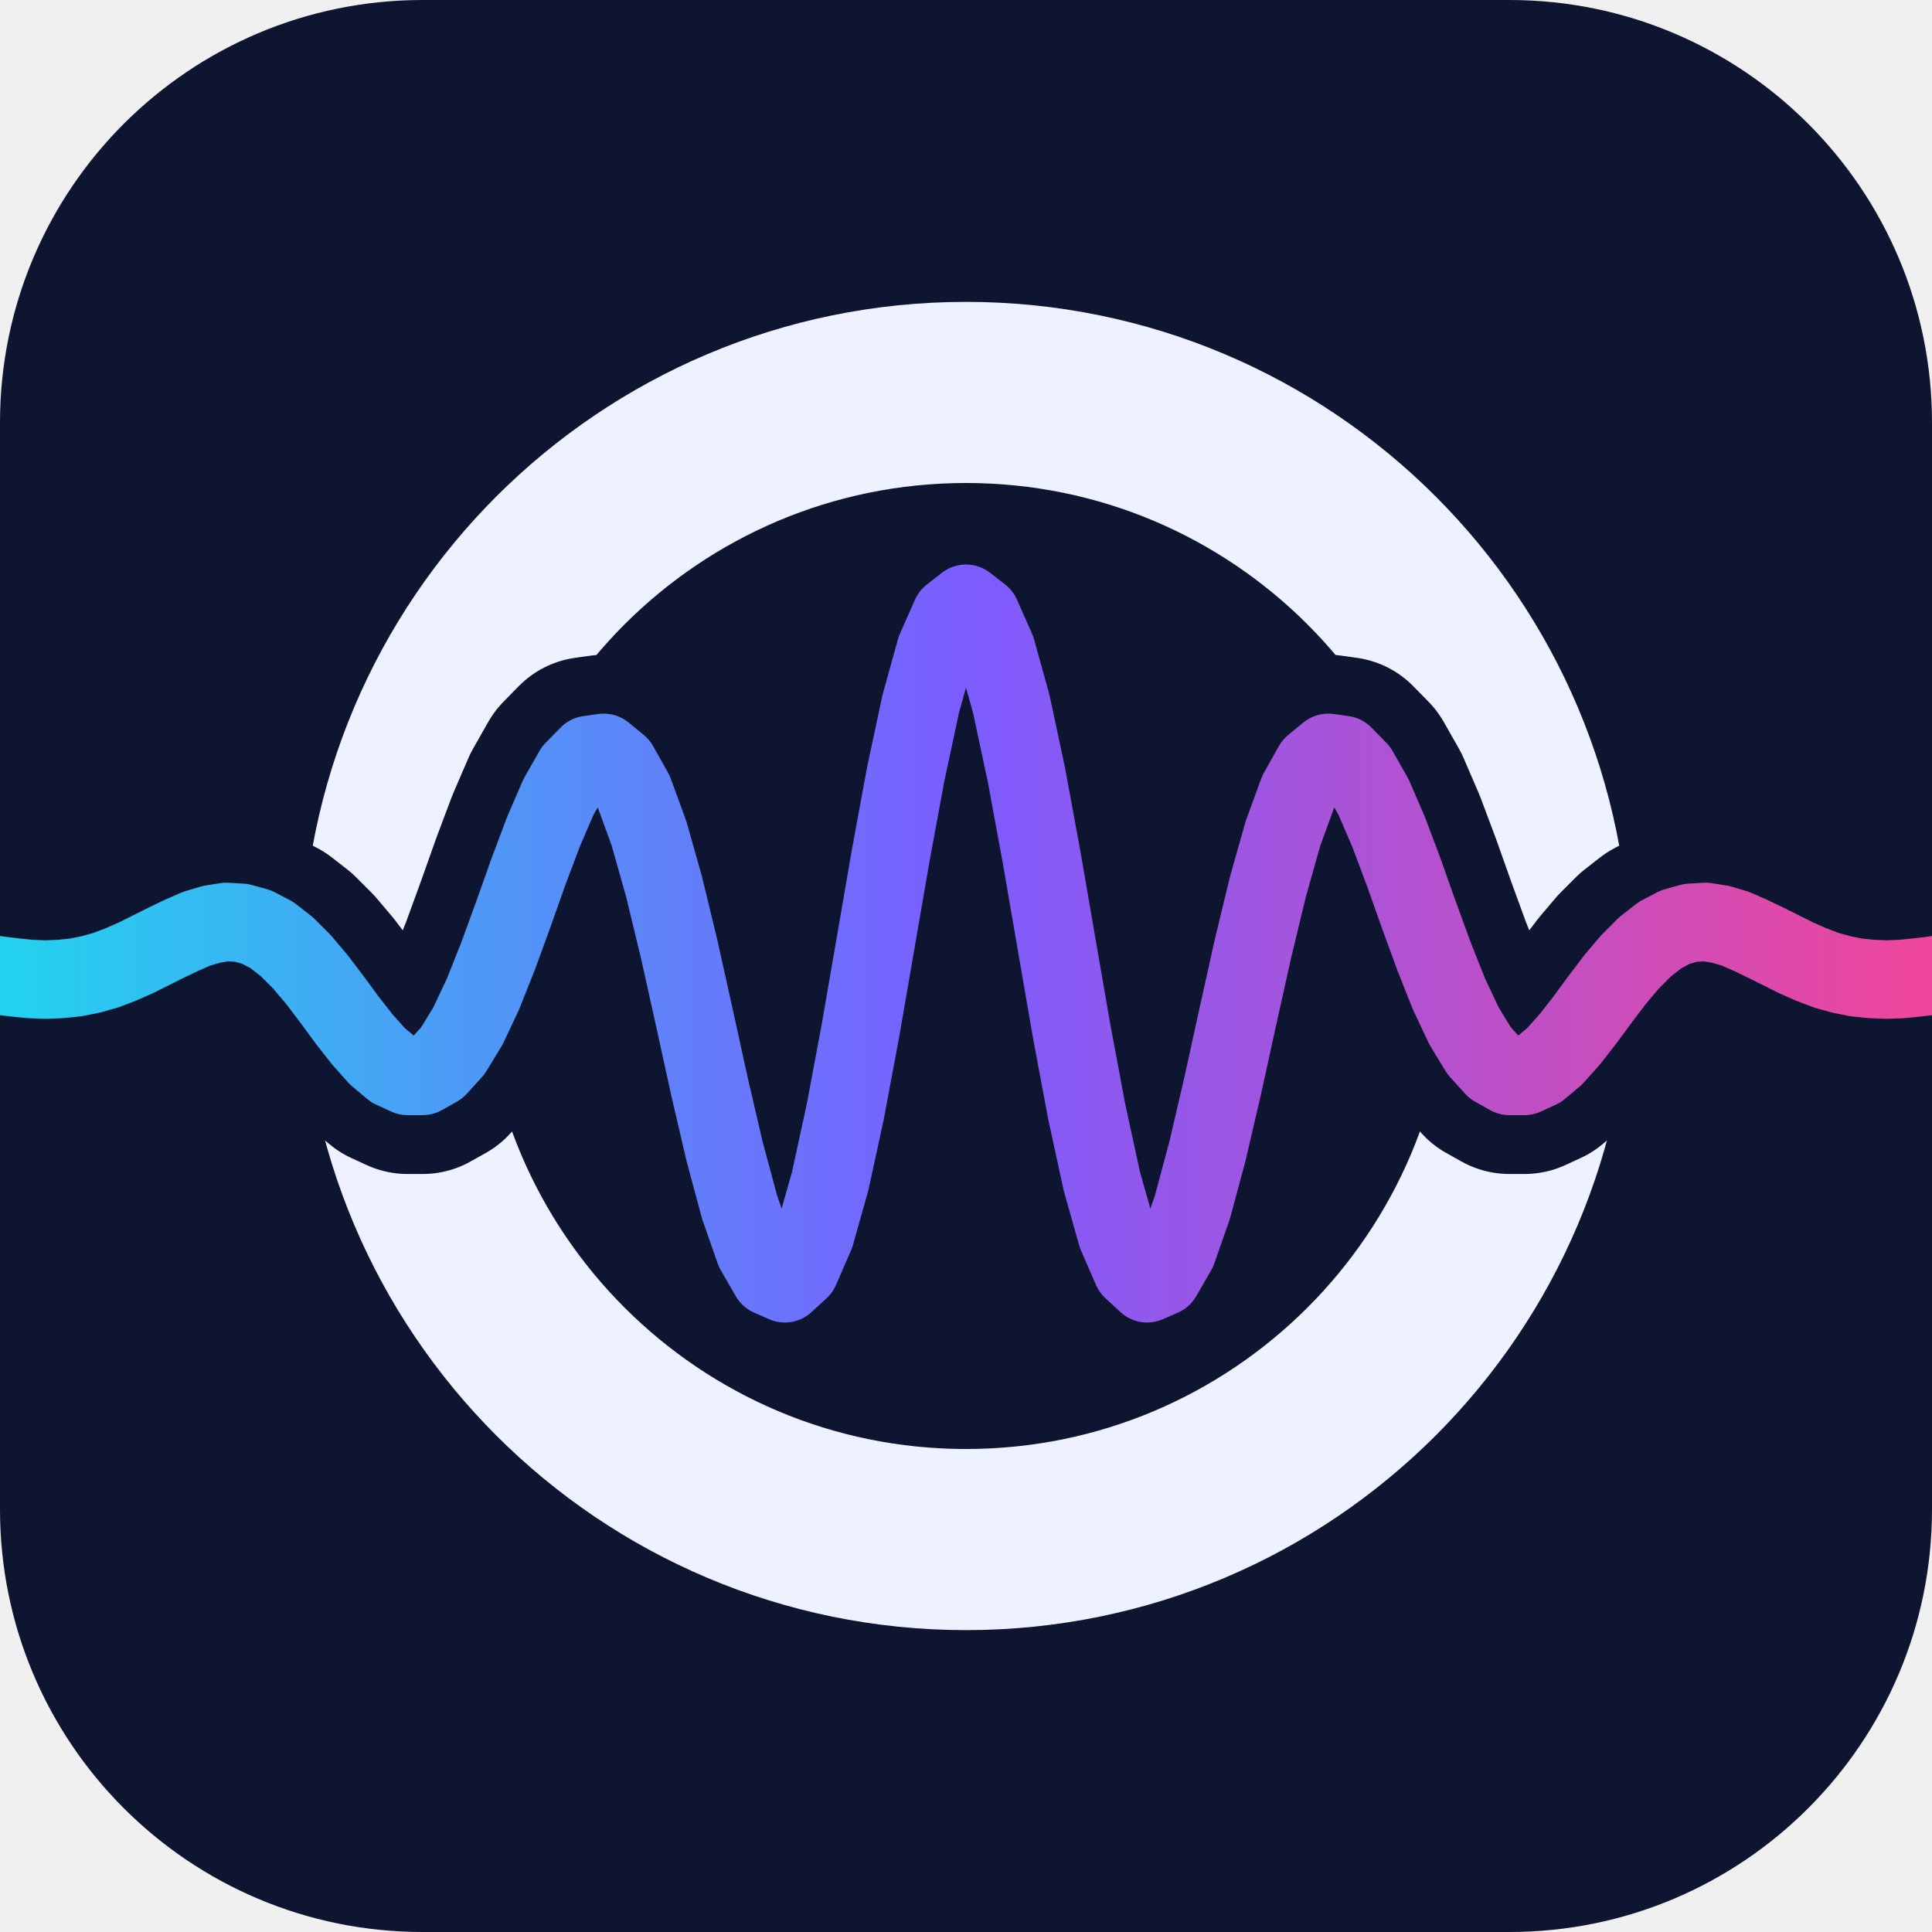
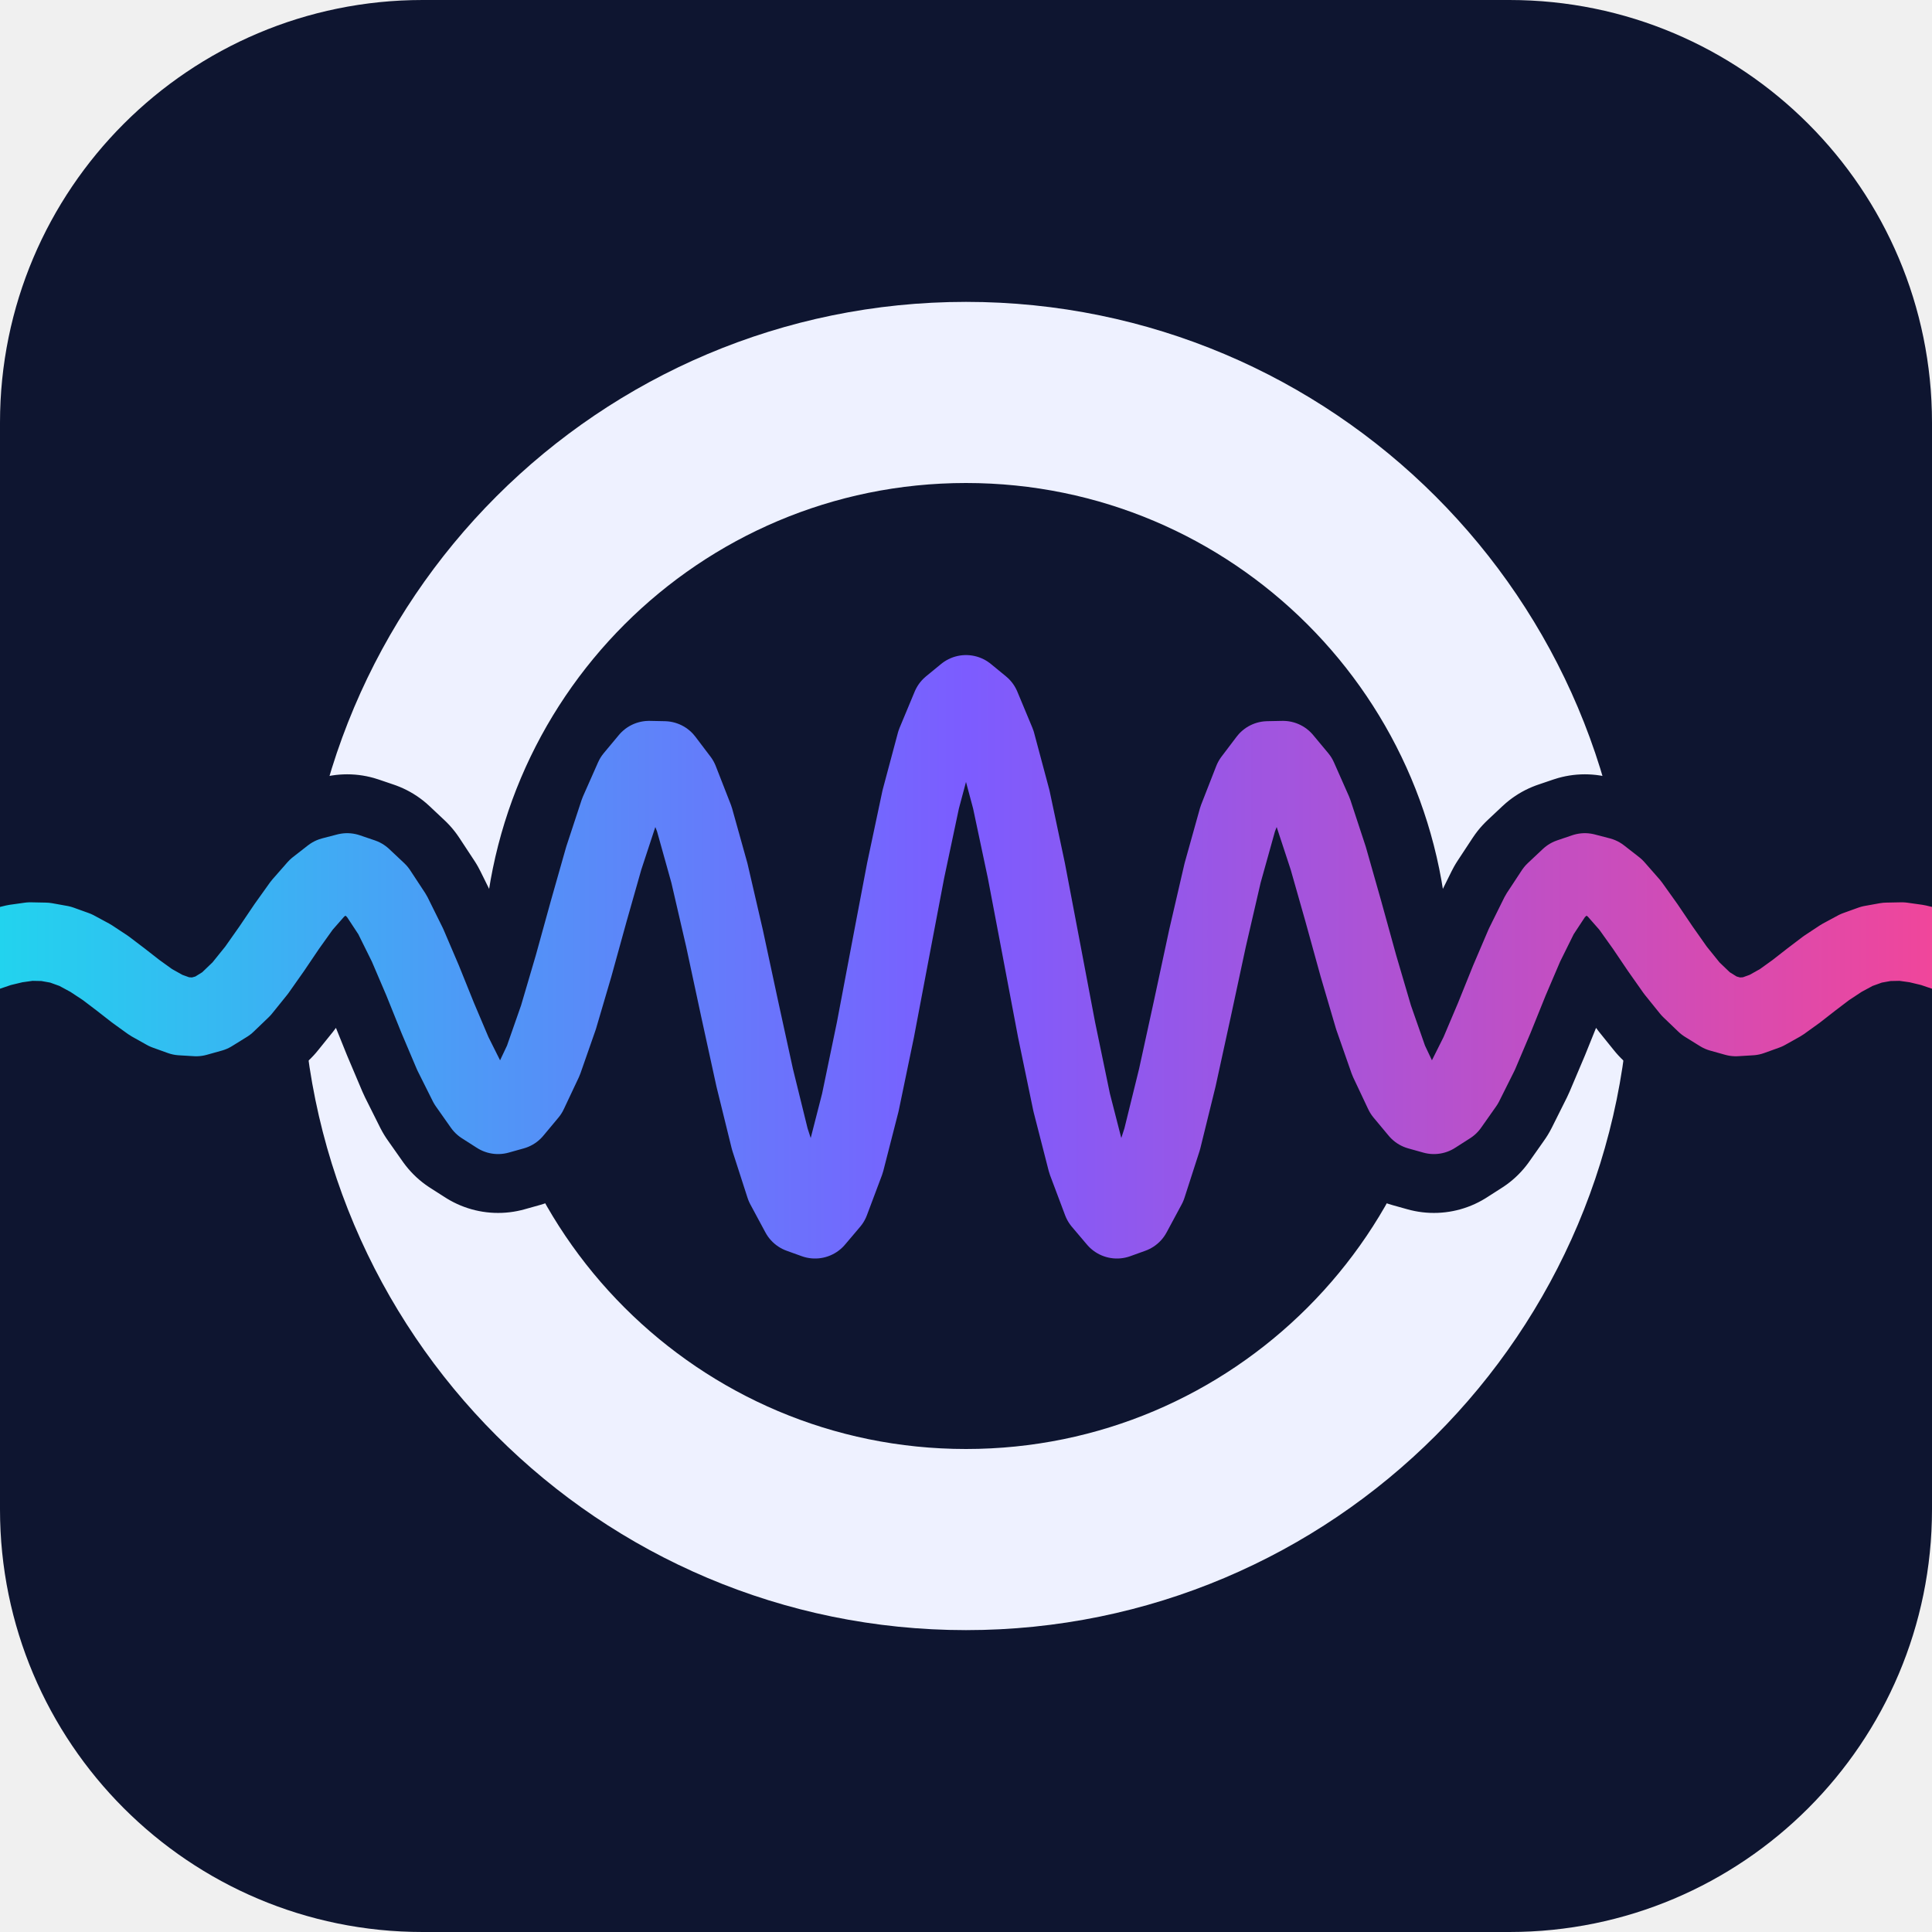
<svg xmlns="http://www.w3.org/2000/svg" viewBox="0 0 64 64">
  <defs>
    <linearGradient id="g" x1="0" y1="0" x2="64" y2="0" gradientUnits="userSpaceOnUse">
      <stop offset="0" stop-color="#22d3ee" />
      <stop offset="0.5" stop-color="#7c5cff" />
      <stop offset="1" stop-color="#f0469b" />
    </linearGradient>
    <mask id="m" maskUnits="userSpaceOnUse" x="0" y="0" width="64" height="64">
      <rect width="64" height="64" fill="#fff" />
-       <path d="M-2 32.04 L-1.5 32.11 L-1 32.18 L-0.5 32.25 L0 32.32 L0.5 32.38 L1 32.43 L1.5 32.45 L2 32.43 L2.5 32.38 L3 32.28 L3.5 32.14 L4 31.95 L4.5 31.73 L5 31.48 L5.5 31.23 L6 30.99 L6.5 30.77 L7 30.62 L7.5 30.54 L8 30.57 L8.5 30.71 L9 30.97 L9.5 31.36 L10 31.86 L10.5 32.45 L11 33.11 L11.5 33.79 L12 34.43 L12.5 34.99 L13 35.41 L13.5 35.64 L14 35.64 L14.5 35.36 L15 34.81 L15.5 33.99 L16 32.93 L16.5 31.67 L17 30.3 L17.5 28.89 L18 27.56 L18.5 26.4 L19 25.52 L19.5 25.01 L20 24.94 L20.5 25.35 L21 26.24 L21.5 27.61 L22 29.38 L22.5 31.45 L23 33.7 L23.5 35.98 L24 38.13 L24.5 39.99 L25 41.42 L25.5 42.29 L26 42.51 L26.5 42.05 L27 40.9 L27.5 39.13 L28 36.83 L28.5 34.16 L29 31.27 L29.5 28.37 L30 25.66 L30.5 23.32 L31 21.52 L31.5 20.39 L32 20 L32.5 20.39 L33 21.52 L33.5 23.32 L34 25.66 L34.5 28.37 L35 31.27 L35.5 34.16 L36 36.83 L36.5 39.13 L37 40.9 L37.5 42.05 L38 42.51 L38.5 42.29 L39 41.42 L39.5 39.99 L40 38.13 L40.5 35.98 L41 33.7 L41.5 31.45 L42 29.38 L42.5 27.61 L43 26.24 L43.5 25.35 L44 24.94 L44.5 25.01 L45 25.52 L45.5 26.4 L46 27.56 L46.5 28.89 L47 30.3 L47.5 31.67 L48 32.93 L48.5 33.99 L49 34.81 L49.5 35.36 L50 35.64 L50.5 35.64 L51 35.41 L51.5 34.99 L52 34.43 L52.5 33.79 L53 33.11 L53.5 32.45 L54 31.86 L54.5 31.36 L55 30.97 L55.5 30.71 L56 30.57 L56.5 30.54 L57 30.62 L57.5 30.77 L58 30.99 L58.5 31.23 L59 31.48 L59.5 31.73 L60 31.95 L60.5 32.14 L61 32.28 L61.5 32.38 L62 32.43 L62.5 32.45 L63 32.43 L63.5 32.38 L64 32.32 L64.5 32.25 L65 32.18 L65.5 32.11 L66 32.04" fill="none" stroke="#000" stroke-width="6.5" stroke-linecap="round" stroke-linejoin="round" />
+       <path d="M-2 32.06 L-1.5 31.9 L-1 31.73 L-0.5 31.55 L0 31.38 L0.5 31.26 L1 31.19 L1.5 31.2 L2 31.29 L2.5 31.47 L3 31.74 L3.5 32.07 L4 32.45 L4.5 32.84 L5 33.2 L5.5 33.48 L6 33.66 L6.5 33.69 L7 33.55 L7.5 33.24 L8 32.76 L8.5 32.14 L9 31.43 L9.5 30.69 L10 29.99 L10.5 29.42 L11 29.03 L11.5 28.9 L12 29.07 L12.5 29.54 L13 30.3 L13.5 31.31 L14 32.48 L14.5 33.72 L15 34.9 L15.5 35.9 L16 36.61 L16.5 36.93 L17 36.79 L17.5 36.19 L18 35.13 L18.5 33.7 L19 32 L19.5 30.19 L20 28.43 L20.5 26.91 L21 25.78 L21.5 25.18 L22 25.19 L22.5 25.85 L23 27.13 L23.5 28.92 L24 31.08 L24.5 33.41 L25 35.7 L25.5 37.73 L26 39.28 L26.5 40.21 L27 40.39 L27.5 39.8 L28 38.47 L28.5 36.52 L29 34.11 L29.5 31.47 L30 28.84 L30.5 26.48 L31 24.61 L31.5 23.41 L32 23 L32.5 23.41 L33 24.61 L33.5 26.48 L34 28.84 L34.5 31.47 L35 34.11 L35.5 36.52 L36 38.47 L36.5 39.8 L37 40.39 L37.5 40.21 L38 39.28 L38.5 37.73 L39 35.7 L39.5 33.41 L40 31.08 L40.5 28.92 L41 27.13 L41.5 25.85 L42 25.19 L42.5 25.18 L43 25.78 L43.5 26.91 L44 28.43 L44.5 30.19 L45 32 L45.5 33.7 L46 35.13 L46.5 36.19 L47 36.79 L47.5 36.93 L48 36.61 L48.5 35.9 L49 34.9 L49.5 33.72 L50 32.48 L50.5 31.31 L51 30.3 L51.5 29.54 L52 29.07 L52.5 28.9 L53 29.03 L53.5 29.42 L54 29.99 L54.5 30.69 L55 31.43 L55.5 32.14 L56 32.76 L56.5 33.24 L57 33.55 L57.5 33.69 L58 33.66 L58.5 33.48 L59 33.2 L59.5 32.84 L60 32.45 L60.5 32.07 L61 31.74 L61.5 31.47 L62 31.29 L62.5 31.2 L63 31.19 L63.5 31.26 L64 31.38 L64.5 31.55 L65 31.73 L65.5 31.9 L66 32.06" fill="none" stroke="#000" stroke-width="6.5" stroke-linecap="round" stroke-linejoin="round" />
    </mask>
  </defs>
  <rect width="64" height="64" rx="14" fill="#0e1530" />
  <path d="M13 32 a19 19 0 1 0 38 0 a19 19 0 1 0 -38 0" fill="none" stroke="#eef1ff" stroke-width="6" mask="url(#m)" />
-   <path d="M-2 32.04 L-1.5 32.11 L-1 32.18 L-0.5 32.25 L0 32.32 L0.5 32.38 L1 32.43 L1.5 32.45 L2 32.43 L2.5 32.38 L3 32.28 L3.5 32.14 L4 31.95 L4.5 31.73 L5 31.48 L5.5 31.23 L6 30.99 L6.5 30.77 L7 30.62 L7.5 30.54 L8 30.57 L8.5 30.71 L9 30.97 L9.5 31.36 L10 31.86 L10.5 32.45 L11 33.11 L11.5 33.79 L12 34.43 L12.5 34.99 L13 35.41 L13.5 35.64 L14 35.64 L14.5 35.36 L15 34.81 L15.5 33.99 L16 32.93 L16.5 31.67 L17 30.3 L17.5 28.89 L18 27.56 L18.5 26.4 L19 25.52 L19.5 25.01 L20 24.94 L20.5 25.35 L21 26.24 L21.5 27.61 L22 29.38 L22.5 31.45 L23 33.7 L23.5 35.98 L24 38.13 L24.5 39.99 L25 41.42 L25.5 42.29 L26 42.51 L26.5 42.05 L27 40.9 L27.5 39.13 L28 36.83 L28.5 34.16 L29 31.27 L29.5 28.37 L30 25.66 L30.5 23.32 L31 21.52 L31.5 20.39 L32 20 L32.5 20.39 L33 21.52 L33.5 23.32 L34 25.66 L34.5 28.37 L35 31.27 L35.5 34.16 L36 36.83 L36.5 39.13 L37 40.9 L37.5 42.05 L38 42.51 L38.5 42.29 L39 41.42 L39.5 39.99 L40 38.13 L40.5 35.98 L41 33.7 L41.5 31.45 L42 29.38 L42.5 27.61 L43 26.24 L43.5 25.35 L44 24.94 L44.5 25.01 L45 25.52 L45.5 26.4 L46 27.56 L46.5 28.89 L47 30.3 L47.5 31.67 L48 32.93 L48.5 33.99 L49 34.81 L49.5 35.36 L50 35.64 L50.5 35.64 L51 35.41 L51.5 34.99 L52 34.43 L52.5 33.79 L53 33.11 L53.5 32.45 L54 31.86 L54.5 31.36 L55 30.97 L55.5 30.71 L56 30.57 L56.5 30.54 L57 30.62 L57.5 30.77 L58 30.99 L58.5 31.23 L59 31.48 L59.5 31.73 L60 31.95 L60.5 32.14 L61 32.28 L61.5 32.38 L62 32.43 L62.5 32.45 L63 32.43 L63.5 32.38 L64 32.32 L64.5 32.25 L65 32.18 L65.5 32.11 L66 32.04" fill="none" stroke="url(#g)" stroke-width="2.6" stroke-linecap="round" stroke-linejoin="round" />
+   <path d="M-2 32.06 L-1.5 31.9 L-1 31.73 L-0.5 31.55 L0 31.38 L0.5 31.26 L1 31.19 L1.5 31.2 L2 31.29 L2.5 31.47 L3 31.74 L3.5 32.07 L4 32.45 L4.5 32.84 L5 33.2 L5.5 33.48 L6 33.66 L6.5 33.69 L7 33.55 L7.5 33.24 L8 32.76 L8.5 32.14 L9 31.43 L9.5 30.69 L10 29.99 L10.5 29.42 L11 29.03 L11.5 28.9 L12 29.07 L12.5 29.54 L13 30.3 L13.5 31.31 L14 32.48 L14.5 33.72 L15 34.9 L15.5 35.9 L16 36.61 L16.5 36.93 L17 36.79 L17.5 36.19 L18 35.13 L18.5 33.7 L19 32 L19.5 30.19 L20 28.43 L20.5 26.91 L21 25.78 L21.5 25.18 L22 25.19 L22.5 25.85 L23 27.13 L23.5 28.92 L24 31.08 L24.5 33.41 L25 35.7 L25.5 37.73 L26 39.28 L26.5 40.21 L27 40.39 L27.5 39.8 L28 38.47 L28.5 36.52 L29 34.11 L29.5 31.47 L30 28.84 L30.5 26.48 L31 24.61 L31.5 23.41 L32 23 L32.5 23.41 L33 24.61 L33.5 26.48 L34 28.84 L34.5 31.47 L35 34.11 L35.5 36.52 L36 38.47 L36.5 39.8 L37 40.39 L37.5 40.21 L38 39.28 L38.5 37.73 L39 35.7 L39.5 33.41 L40 31.08 L40.5 28.92 L41 27.13 L41.5 25.85 L42 25.19 L42.5 25.18 L43 25.78 L43.5 26.91 L44 28.43 L44.5 30.19 L45 32 L45.5 33.7 L46 35.13 L46.5 36.19 L47 36.79 L47.5 36.93 L48 36.61 L48.5 35.9 L49 34.9 L49.5 33.72 L50 32.48 L50.5 31.31 L51 30.3 L51.5 29.54 L52 29.07 L52.5 28.9 L53 29.03 L53.5 29.42 L54 29.99 L54.5 30.69 L55 31.43 L55.5 32.14 L56 32.76 L56.5 33.24 L57 33.55 L57.5 33.69 L58 33.66 L58.5 33.48 L59 33.2 L59.5 32.84 L60 32.45 L60.5 32.07 L61 31.74 L61.5 31.47 L62 31.29 L62.5 31.2 L63 31.19 L63.5 31.26 L64 31.38 L64.5 31.55 L65 31.73 L65.5 31.9 L66 32.06" fill="none" stroke="url(#g)" stroke-width="2.6" stroke-linecap="round" stroke-linejoin="round" />
</svg>
